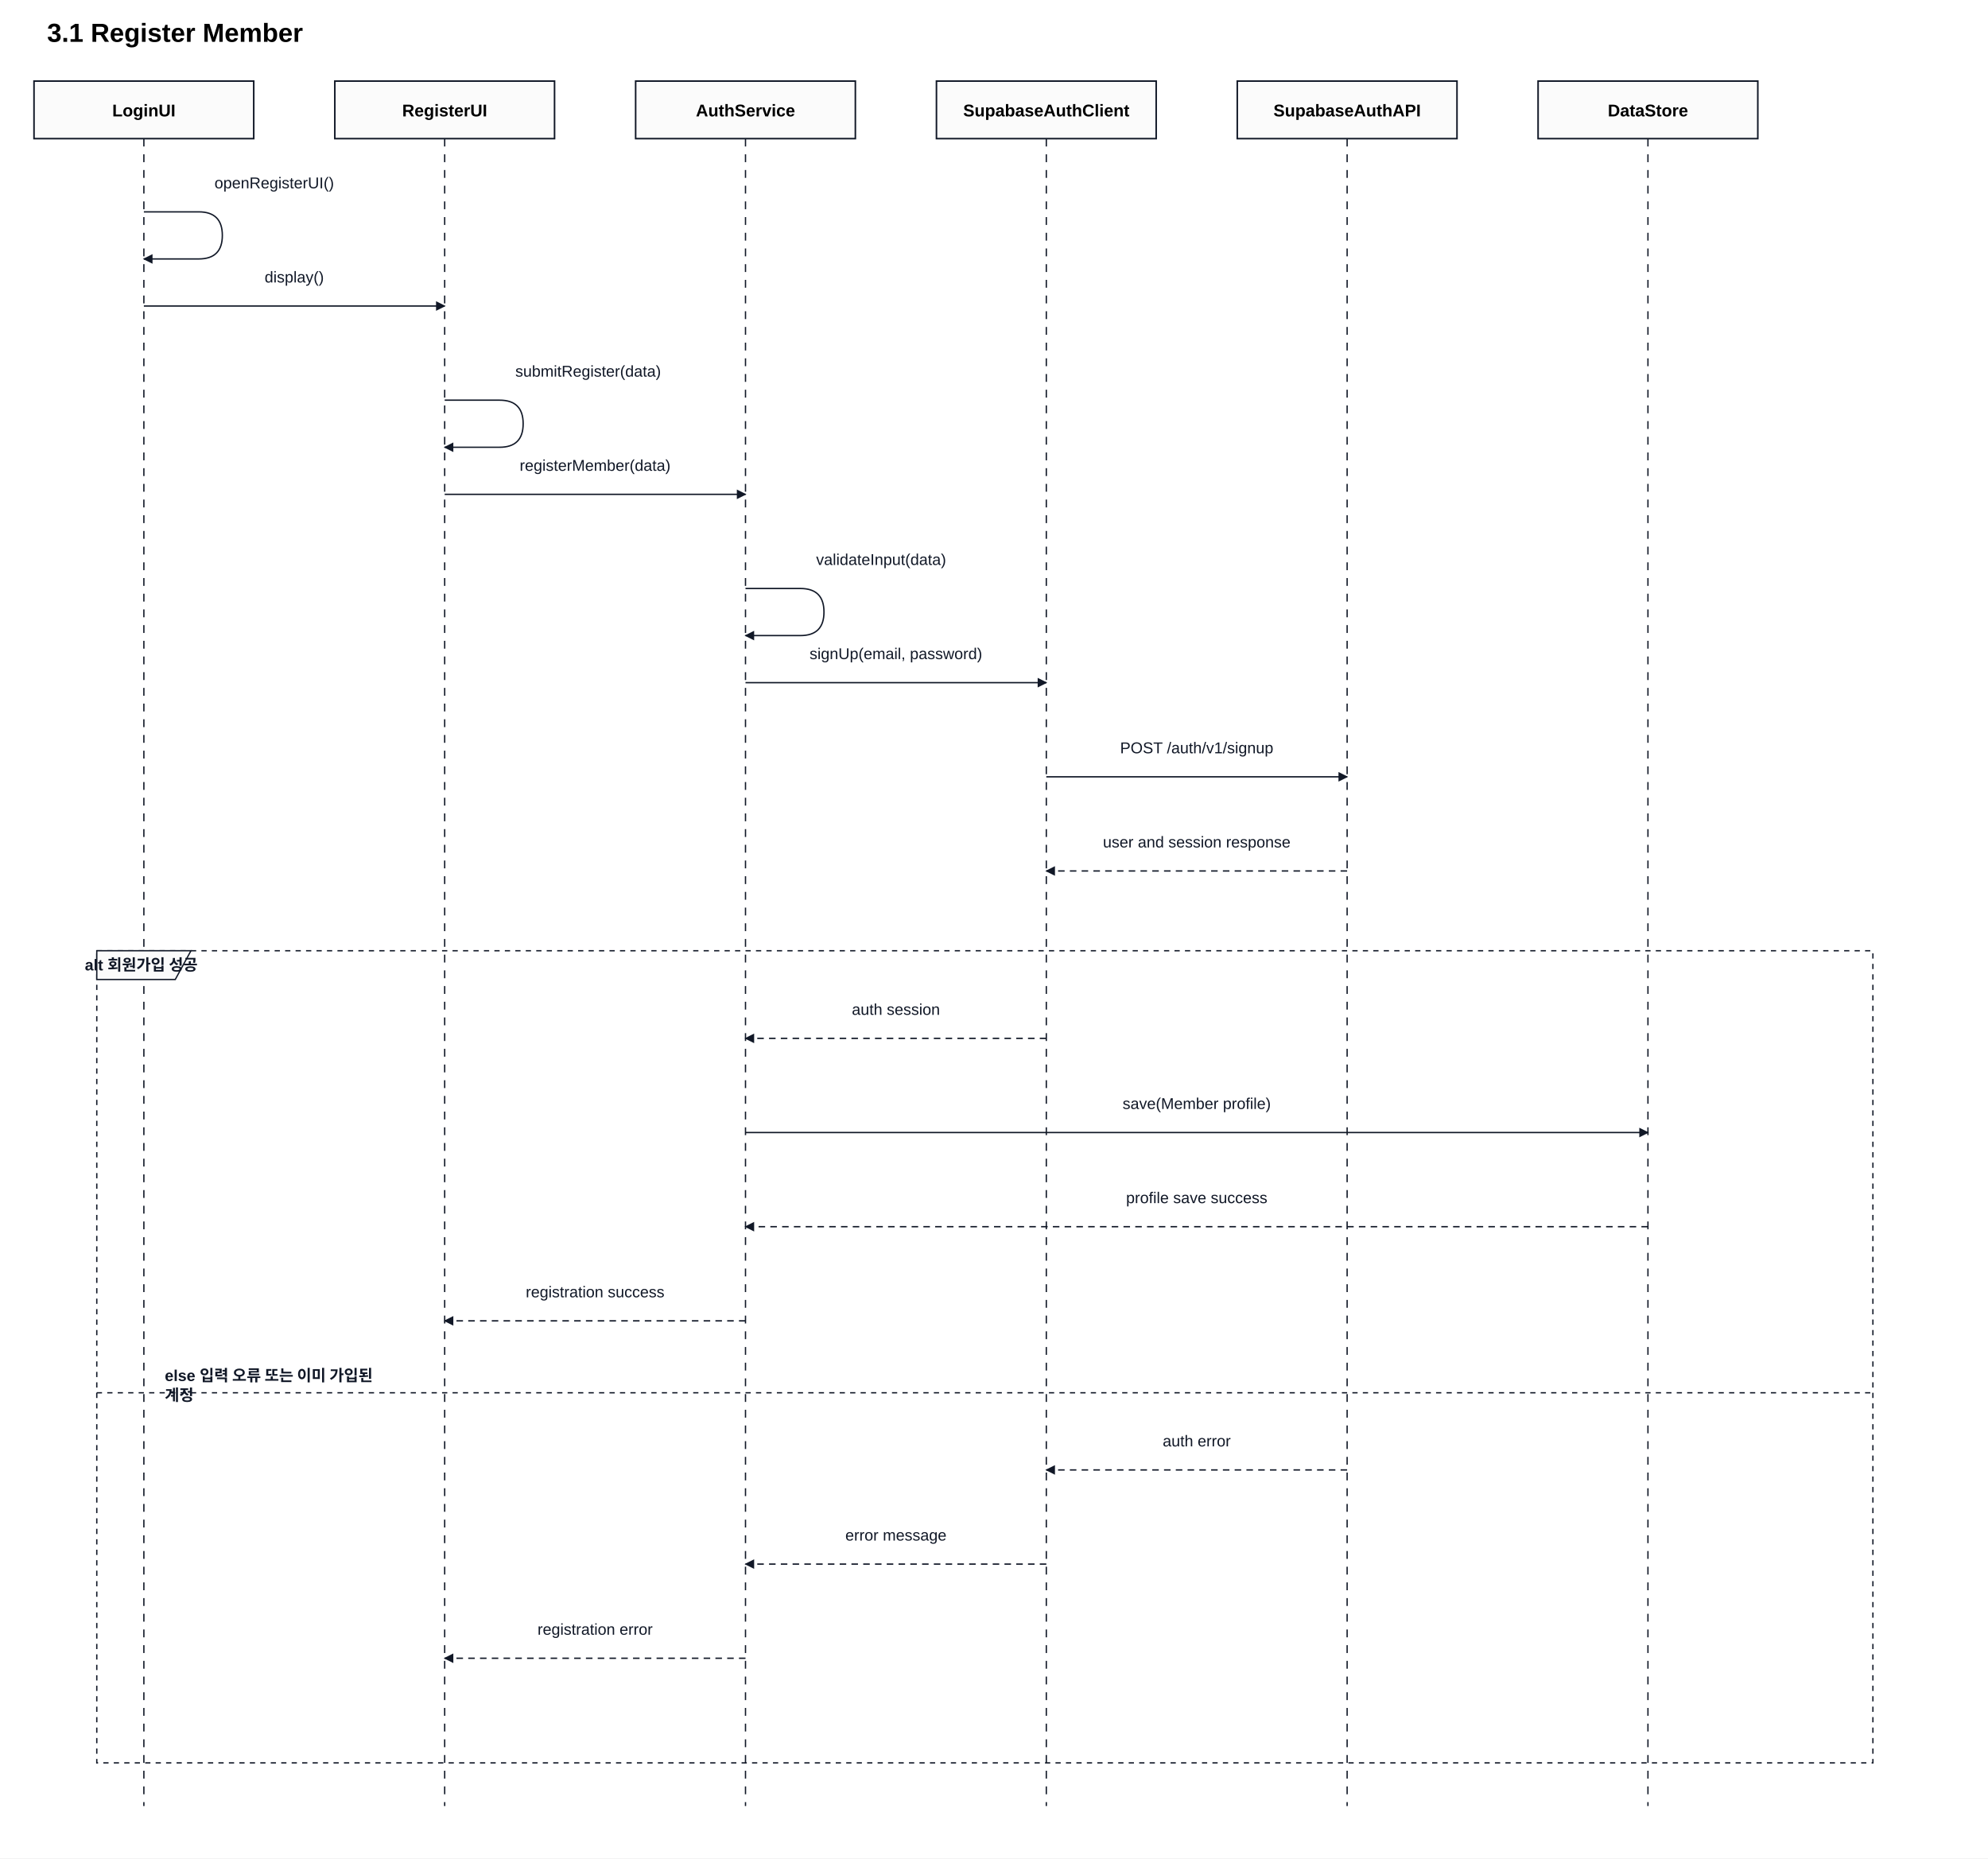
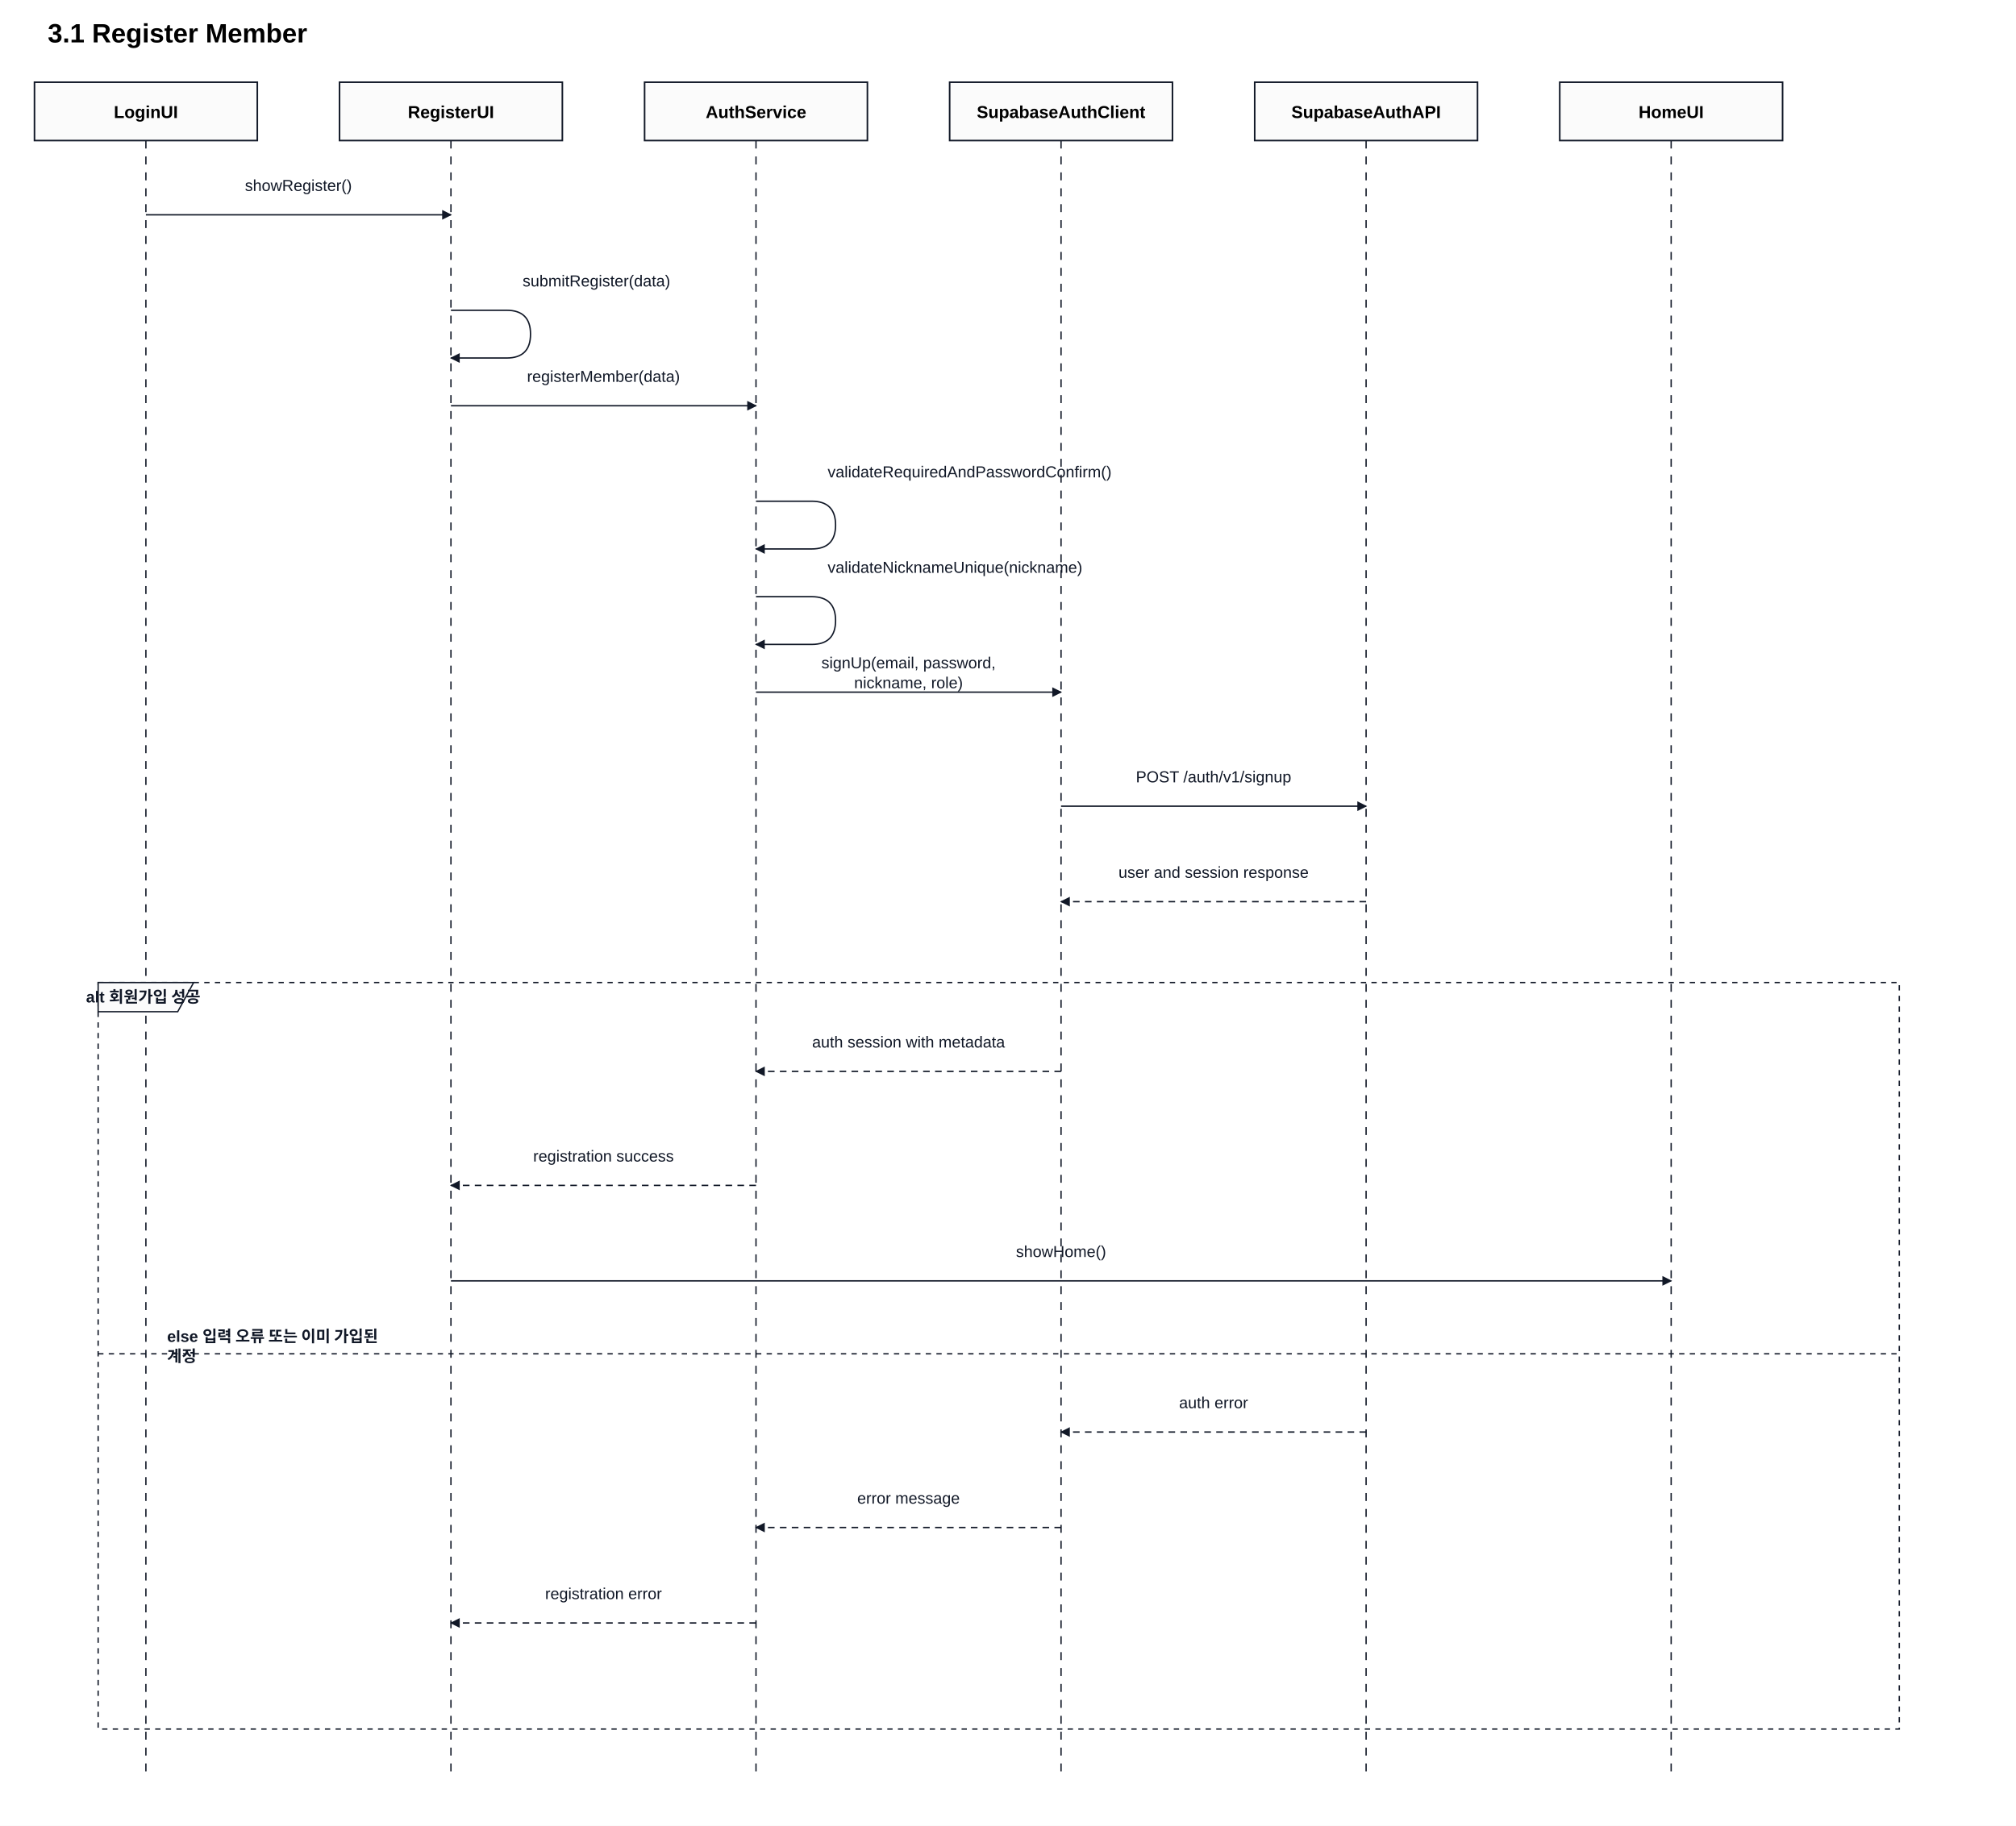
- <svg xmlns="http://www.w3.org/2000/svg" width="1520" height="1421" viewBox="0 0 1520 1421">
+ <svg xmlns="http://www.w3.org/2000/svg" width="1520" height="1377" viewBox="0 0 1520 1377">
  <defs>
    <marker id="arrow" viewBox="0 0 10 10" refX="9" refY="5" markerWidth="7" markerHeight="7" orient="auto">
      <path d="M0 0 L10 5 L0 10 z" fill="#111827" />
    </marker>
    <marker id="hollowArrow" viewBox="0 0 10 10" refX="9" refY="5" markerWidth="7" markerHeight="7" orient="auto">
      <path d="M0 0 L10 5 L0 10 z" fill="#fbfbfb" stroke="#111827" />
    </marker>
    <marker id="diamond" viewBox="0 0 16 10" refX="1" refY="5" markerWidth="11" markerHeight="9" orient="auto">
      <path d="M1 5 L8 1 L15 5 L8 9 z" fill="#111827" stroke="#111827" />
    </marker>
  </defs>
  <rect width="100%" height="100%" fill="#ffffff" />
  <text x="36" y="32" font-family="Arial, sans-serif" font-size="20" font-weight="700">3.1 Register Member</text>
  <rect x="26" y="62" width="168" height="44" fill="#fbfbfb" stroke="#111827" stroke-width="1.2" />
  <text x="110" y="89" text-anchor="middle" font-family="Arial, sans-serif" font-size="13" font-weight="700">LoginUI</text>
-   <line x1="110" y1="106" x2="110" y2="1381" stroke="#111827" stroke-width="1" stroke-dasharray="6 6" />
+   <line x1="110" y1="106" x2="110" y2="1337" stroke="#111827" stroke-width="1" stroke-dasharray="6 6" />
  <rect x="256" y="62" width="168" height="44" fill="#fbfbfb" stroke="#111827" stroke-width="1.2" />
  <text x="340" y="89" text-anchor="middle" font-family="Arial, sans-serif" font-size="13" font-weight="700">RegisterUI</text>
-   <line x1="340" y1="106" x2="340" y2="1381" stroke="#111827" stroke-width="1" stroke-dasharray="6 6" />
+   <line x1="340" y1="106" x2="340" y2="1337" stroke="#111827" stroke-width="1" stroke-dasharray="6 6" />
  <rect x="486" y="62" width="168" height="44" fill="#fbfbfb" stroke="#111827" stroke-width="1.2" />
  <text x="570" y="89" text-anchor="middle" font-family="Arial, sans-serif" font-size="13" font-weight="700">AuthService</text>
-   <line x1="570" y1="106" x2="570" y2="1381" stroke="#111827" stroke-width="1" stroke-dasharray="6 6" />
+   <line x1="570" y1="106" x2="570" y2="1337" stroke="#111827" stroke-width="1" stroke-dasharray="6 6" />
  <rect x="716" y="62" width="168" height="44" fill="#fbfbfb" stroke="#111827" stroke-width="1.2" />
  <text x="800" y="89" text-anchor="middle" font-family="Arial, sans-serif" font-size="13" font-weight="700">SupabaseAuthClient</text>
-   <line x1="800" y1="106" x2="800" y2="1381" stroke="#111827" stroke-width="1" stroke-dasharray="6 6" />
+   <line x1="800" y1="106" x2="800" y2="1337" stroke="#111827" stroke-width="1" stroke-dasharray="6 6" />
  <rect x="946" y="62" width="168" height="44" fill="#fbfbfb" stroke="#111827" stroke-width="1.2" />
  <text x="1030" y="89" text-anchor="middle" font-family="Arial, sans-serif" font-size="13" font-weight="700">SupabaseAuthAPI</text>
-   <line x1="1030" y1="106" x2="1030" y2="1381" stroke="#111827" stroke-width="1" stroke-dasharray="6 6" />
+   <line x1="1030" y1="106" x2="1030" y2="1337" stroke="#111827" stroke-width="1" stroke-dasharray="6 6" />
  <rect x="1176" y="62" width="168" height="44" fill="#fbfbfb" stroke="#111827" stroke-width="1.2" />
-   <text x="1260" y="89" text-anchor="middle" font-family="Arial, sans-serif" font-size="13" font-weight="700">DataStore</text>
-   <line x1="1260" y1="106" x2="1260" y2="1381" stroke="#111827" stroke-width="1" stroke-dasharray="6 6" />
-   <rect x="74" y="727" width="1358" height="621" fill="none" stroke="#111827" stroke-dasharray="4 4" />
-   <path d="M74 727 h72 l-12 22 h-60 z" fill="#fbfbfb" stroke="#111827" />
-   <text x="108" y="742" text-anchor="middle" font-family="Arial, sans-serif" font-size="12" font-weight="700" fill="#111827">alt 회원가입 성공</text>
-   <line x1="74" y1="1065" x2="1432" y2="1065" stroke="#111827" stroke-dasharray="4 4" />
-   <text x="126" y="1056" text-anchor="start" font-family="Arial, sans-serif" font-size="12" font-weight="700" fill="#111827">else 입력 오류 또는 이미 가입된</text>
-   <text x="126" y="1071" text-anchor="start" font-family="Arial, sans-serif" font-size="12" font-weight="700" fill="#111827">계정</text>
-   <path d="M110 162 h42 q18 0 18 18 q0 18 -18 18 h-42" fill="none" stroke="#111827" stroke-width="1.05" marker-end="url(#arrow)" />
-   <text x="164" y="144" text-anchor="start" font-family="Arial, sans-serif" font-size="12" font-weight="400" fill="#111827">openRegisterUI()</text>
-   <line x1="110" y1="234" x2="340" y2="234" stroke="#111827" stroke-width="1.05" marker-end="url(#arrow)" />
-   <text x="225" y="216" text-anchor="middle" font-family="Arial, sans-serif" font-size="12" font-weight="400" fill="#111827">display()</text>
-   <path d="M340 306 h42 q18 0 18 18 q0 18 -18 18 h-42" fill="none" stroke="#111827" stroke-width="1.05" marker-end="url(#arrow)" />
-   <text x="394" y="288" text-anchor="start" font-family="Arial, sans-serif" font-size="12" font-weight="400" fill="#111827">submitRegister(data)</text>
-   <line x1="340" y1="378" x2="570" y2="378" stroke="#111827" stroke-width="1.05" marker-end="url(#arrow)" />
-   <text x="455" y="360" text-anchor="middle" font-family="Arial, sans-serif" font-size="12" font-weight="400" fill="#111827">registerMember(data)</text>
+   <text x="1260" y="89" text-anchor="middle" font-family="Arial, sans-serif" font-size="13" font-weight="700">HomeUI</text>
+   <line x1="1260" y1="106" x2="1260" y2="1337" stroke="#111827" stroke-width="1" stroke-dasharray="6 6" />
+   <rect x="74" y="741" width="1358" height="563" fill="none" stroke="#111827" stroke-dasharray="4 4" />
+   <path d="M74 741 h72 l-12 22 h-60 z" fill="#fbfbfb" stroke="#111827" />
+   <text x="108" y="756" text-anchor="middle" font-family="Arial, sans-serif" font-size="12" font-weight="700" fill="#111827">alt 회원가입 성공</text>
+   <line x1="74" y1="1021" x2="1432" y2="1021" stroke="#111827" stroke-dasharray="4 4" />
+   <text x="126" y="1012" text-anchor="start" font-family="Arial, sans-serif" font-size="12" font-weight="700" fill="#111827">else 입력 오류 또는 이미 가입된</text>
+   <text x="126" y="1027" text-anchor="start" font-family="Arial, sans-serif" font-size="12" font-weight="700" fill="#111827">계정</text>
+   <line x1="110" y1="162" x2="340" y2="162" stroke="#111827" stroke-width="1.05" marker-end="url(#arrow)" />
+   <text x="225" y="144" text-anchor="middle" font-family="Arial, sans-serif" font-size="12" font-weight="400" fill="#111827">showRegister()</text>
+   <path d="M340 234 h42 q18 0 18 18 q0 18 -18 18 h-42" fill="none" stroke="#111827" stroke-width="1.05" marker-end="url(#arrow)" />
+   <text x="394" y="216" text-anchor="start" font-family="Arial, sans-serif" font-size="12" font-weight="400" fill="#111827">submitRegister(data)</text>
+   <line x1="340" y1="306" x2="570" y2="306" stroke="#111827" stroke-width="1.05" marker-end="url(#arrow)" />
+   <text x="455" y="288" text-anchor="middle" font-family="Arial, sans-serif" font-size="12" font-weight="400" fill="#111827">registerMember(data)</text>
+   <path d="M570 378 h42 q18 0 18 18 q0 18 -18 18 h-42" fill="none" stroke="#111827" stroke-width="1.05" marker-end="url(#arrow)" />
+   <text x="624" y="360" text-anchor="start" font-family="Arial, sans-serif" font-size="12" font-weight="400" fill="#111827">validateRequiredAndPasswordConfirm()</text>
  <path d="M570 450 h42 q18 0 18 18 q0 18 -18 18 h-42" fill="none" stroke="#111827" stroke-width="1.05" marker-end="url(#arrow)" />
-   <text x="624" y="432" text-anchor="start" font-family="Arial, sans-serif" font-size="12" font-weight="400" fill="#111827">validateInput(data)</text>
+   <text x="624" y="432" text-anchor="start" font-family="Arial, sans-serif" font-size="12" font-weight="400" fill="#111827">validateNicknameUnique(nickname)</text>
  <line x1="570" y1="522" x2="800" y2="522" stroke="#111827" stroke-width="1.05" marker-end="url(#arrow)" />
-   <text x="685" y="504" text-anchor="middle" font-family="Arial, sans-serif" font-size="12" font-weight="400" fill="#111827">signUp(email, password)</text>
-   <line x1="800" y1="594" x2="1030" y2="594" stroke="#111827" stroke-width="1.05" marker-end="url(#arrow)" />
-   <text x="915" y="576" text-anchor="middle" font-family="Arial, sans-serif" font-size="12" font-weight="400" fill="#111827">POST /auth/v1/signup</text>
-   <line x1="1030" y1="666" x2="800" y2="666" stroke="#111827" stroke-width="1.05" marker-end="url(#arrow)" stroke-dasharray="5 4" />
-   <text x="915" y="648" text-anchor="middle" font-family="Arial, sans-serif" font-size="12" font-weight="400" fill="#111827">user and session response</text>
-   <line x1="800" y1="794" x2="570" y2="794" stroke="#111827" stroke-width="1.05" marker-end="url(#arrow)" stroke-dasharray="5 4" />
-   <text x="685" y="776" text-anchor="middle" font-family="Arial, sans-serif" font-size="12" font-weight="400" fill="#111827">auth session</text>
-   <line x1="570" y1="866" x2="1260" y2="866" stroke="#111827" stroke-width="1.05" marker-end="url(#arrow)" />
-   <text x="915" y="848" text-anchor="middle" font-family="Arial, sans-serif" font-size="12" font-weight="400" fill="#111827">save(Member profile)</text>
-   <line x1="1260" y1="938" x2="570" y2="938" stroke="#111827" stroke-width="1.05" marker-end="url(#arrow)" stroke-dasharray="5 4" />
-   <text x="915" y="920" text-anchor="middle" font-family="Arial, sans-serif" font-size="12" font-weight="400" fill="#111827">profile save success</text>
-   <line x1="570" y1="1010" x2="340" y2="1010" stroke="#111827" stroke-width="1.05" marker-end="url(#arrow)" stroke-dasharray="5 4" />
-   <text x="455" y="992" text-anchor="middle" font-family="Arial, sans-serif" font-size="12" font-weight="400" fill="#111827">registration success</text>
-   <line x1="1030" y1="1124" x2="800" y2="1124" stroke="#111827" stroke-width="1.05" marker-end="url(#arrow)" stroke-dasharray="5 4" />
-   <text x="915" y="1106" text-anchor="middle" font-family="Arial, sans-serif" font-size="12" font-weight="400" fill="#111827">auth error</text>
-   <line x1="800" y1="1196" x2="570" y2="1196" stroke="#111827" stroke-width="1.05" marker-end="url(#arrow)" stroke-dasharray="5 4" />
-   <text x="685" y="1178" text-anchor="middle" font-family="Arial, sans-serif" font-size="12" font-weight="400" fill="#111827">error message</text>
-   <line x1="570" y1="1268" x2="340" y2="1268" stroke="#111827" stroke-width="1.05" marker-end="url(#arrow)" stroke-dasharray="5 4" />
-   <text x="455" y="1250" text-anchor="middle" font-family="Arial, sans-serif" font-size="12" font-weight="400" fill="#111827">registration error</text>
+   <text x="685" y="504" text-anchor="middle" font-family="Arial, sans-serif" font-size="12" font-weight="400" fill="#111827">signUp(email, password,</text>
+   <text x="685" y="519" text-anchor="middle" font-family="Arial, sans-serif" font-size="12" font-weight="400" fill="#111827">nickname, role)</text>
+   <line x1="800" y1="608" x2="1030" y2="608" stroke="#111827" stroke-width="1.05" marker-end="url(#arrow)" />
+   <text x="915" y="590" text-anchor="middle" font-family="Arial, sans-serif" font-size="12" font-weight="400" fill="#111827">POST /auth/v1/signup</text>
+   <line x1="1030" y1="680" x2="800" y2="680" stroke="#111827" stroke-width="1.05" marker-end="url(#arrow)" stroke-dasharray="5 4" />
+   <text x="915" y="662" text-anchor="middle" font-family="Arial, sans-serif" font-size="12" font-weight="400" fill="#111827">user and session response</text>
+   <line x1="800" y1="808" x2="570" y2="808" stroke="#111827" stroke-width="1.05" marker-end="url(#arrow)" stroke-dasharray="5 4" />
+   <text x="685" y="790" text-anchor="middle" font-family="Arial, sans-serif" font-size="12" font-weight="400" fill="#111827">auth session with metadata</text>
+   <line x1="570" y1="894" x2="340" y2="894" stroke="#111827" stroke-width="1.05" marker-end="url(#arrow)" stroke-dasharray="5 4" />
+   <text x="455" y="876" text-anchor="middle" font-family="Arial, sans-serif" font-size="12" font-weight="400" fill="#111827">registration success</text>
+   <line x1="340" y1="966" x2="1260" y2="966" stroke="#111827" stroke-width="1.05" marker-end="url(#arrow)" />
+   <text x="800" y="948" text-anchor="middle" font-family="Arial, sans-serif" font-size="12" font-weight="400" fill="#111827">showHome()</text>
+   <line x1="1030" y1="1080" x2="800" y2="1080" stroke="#111827" stroke-width="1.05" marker-end="url(#arrow)" stroke-dasharray="5 4" />
+   <text x="915" y="1062" text-anchor="middle" font-family="Arial, sans-serif" font-size="12" font-weight="400" fill="#111827">auth error</text>
+   <line x1="800" y1="1152" x2="570" y2="1152" stroke="#111827" stroke-width="1.05" marker-end="url(#arrow)" stroke-dasharray="5 4" />
+   <text x="685" y="1134" text-anchor="middle" font-family="Arial, sans-serif" font-size="12" font-weight="400" fill="#111827">error message</text>
+   <line x1="570" y1="1224" x2="340" y2="1224" stroke="#111827" stroke-width="1.05" marker-end="url(#arrow)" stroke-dasharray="5 4" />
+   <text x="455" y="1206" text-anchor="middle" font-family="Arial, sans-serif" font-size="12" font-weight="400" fill="#111827">registration error</text>
</svg>
